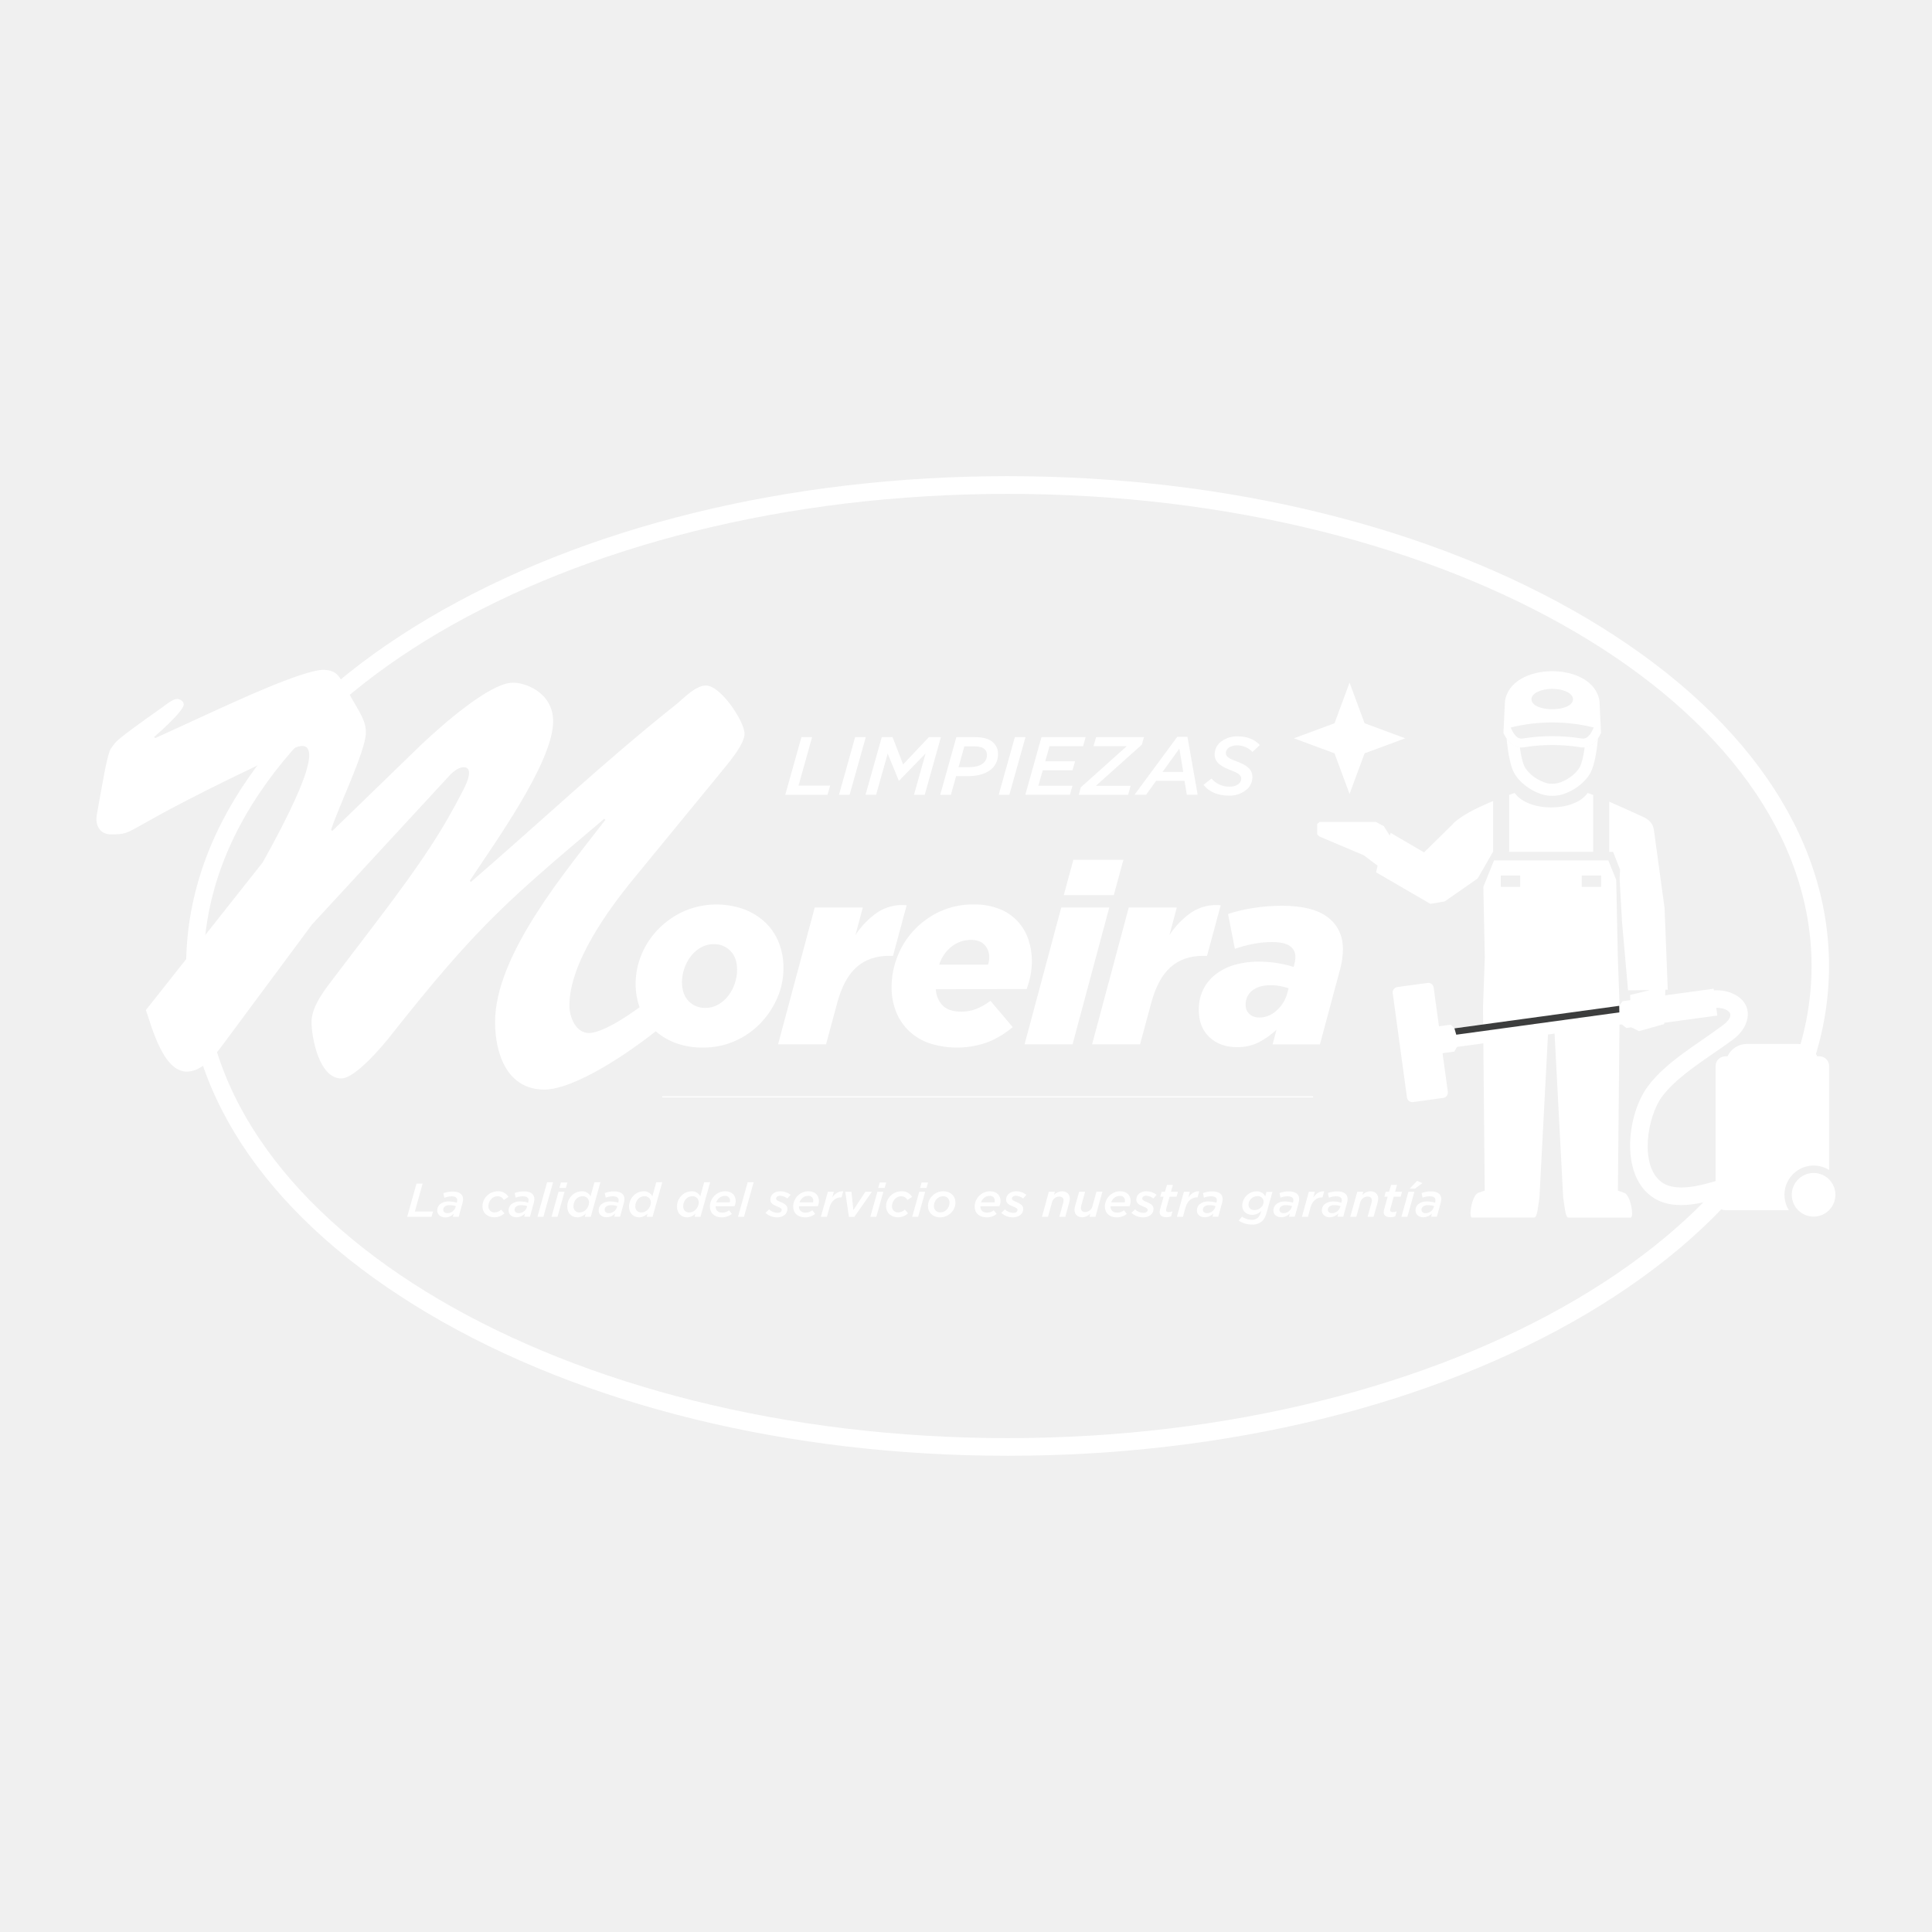
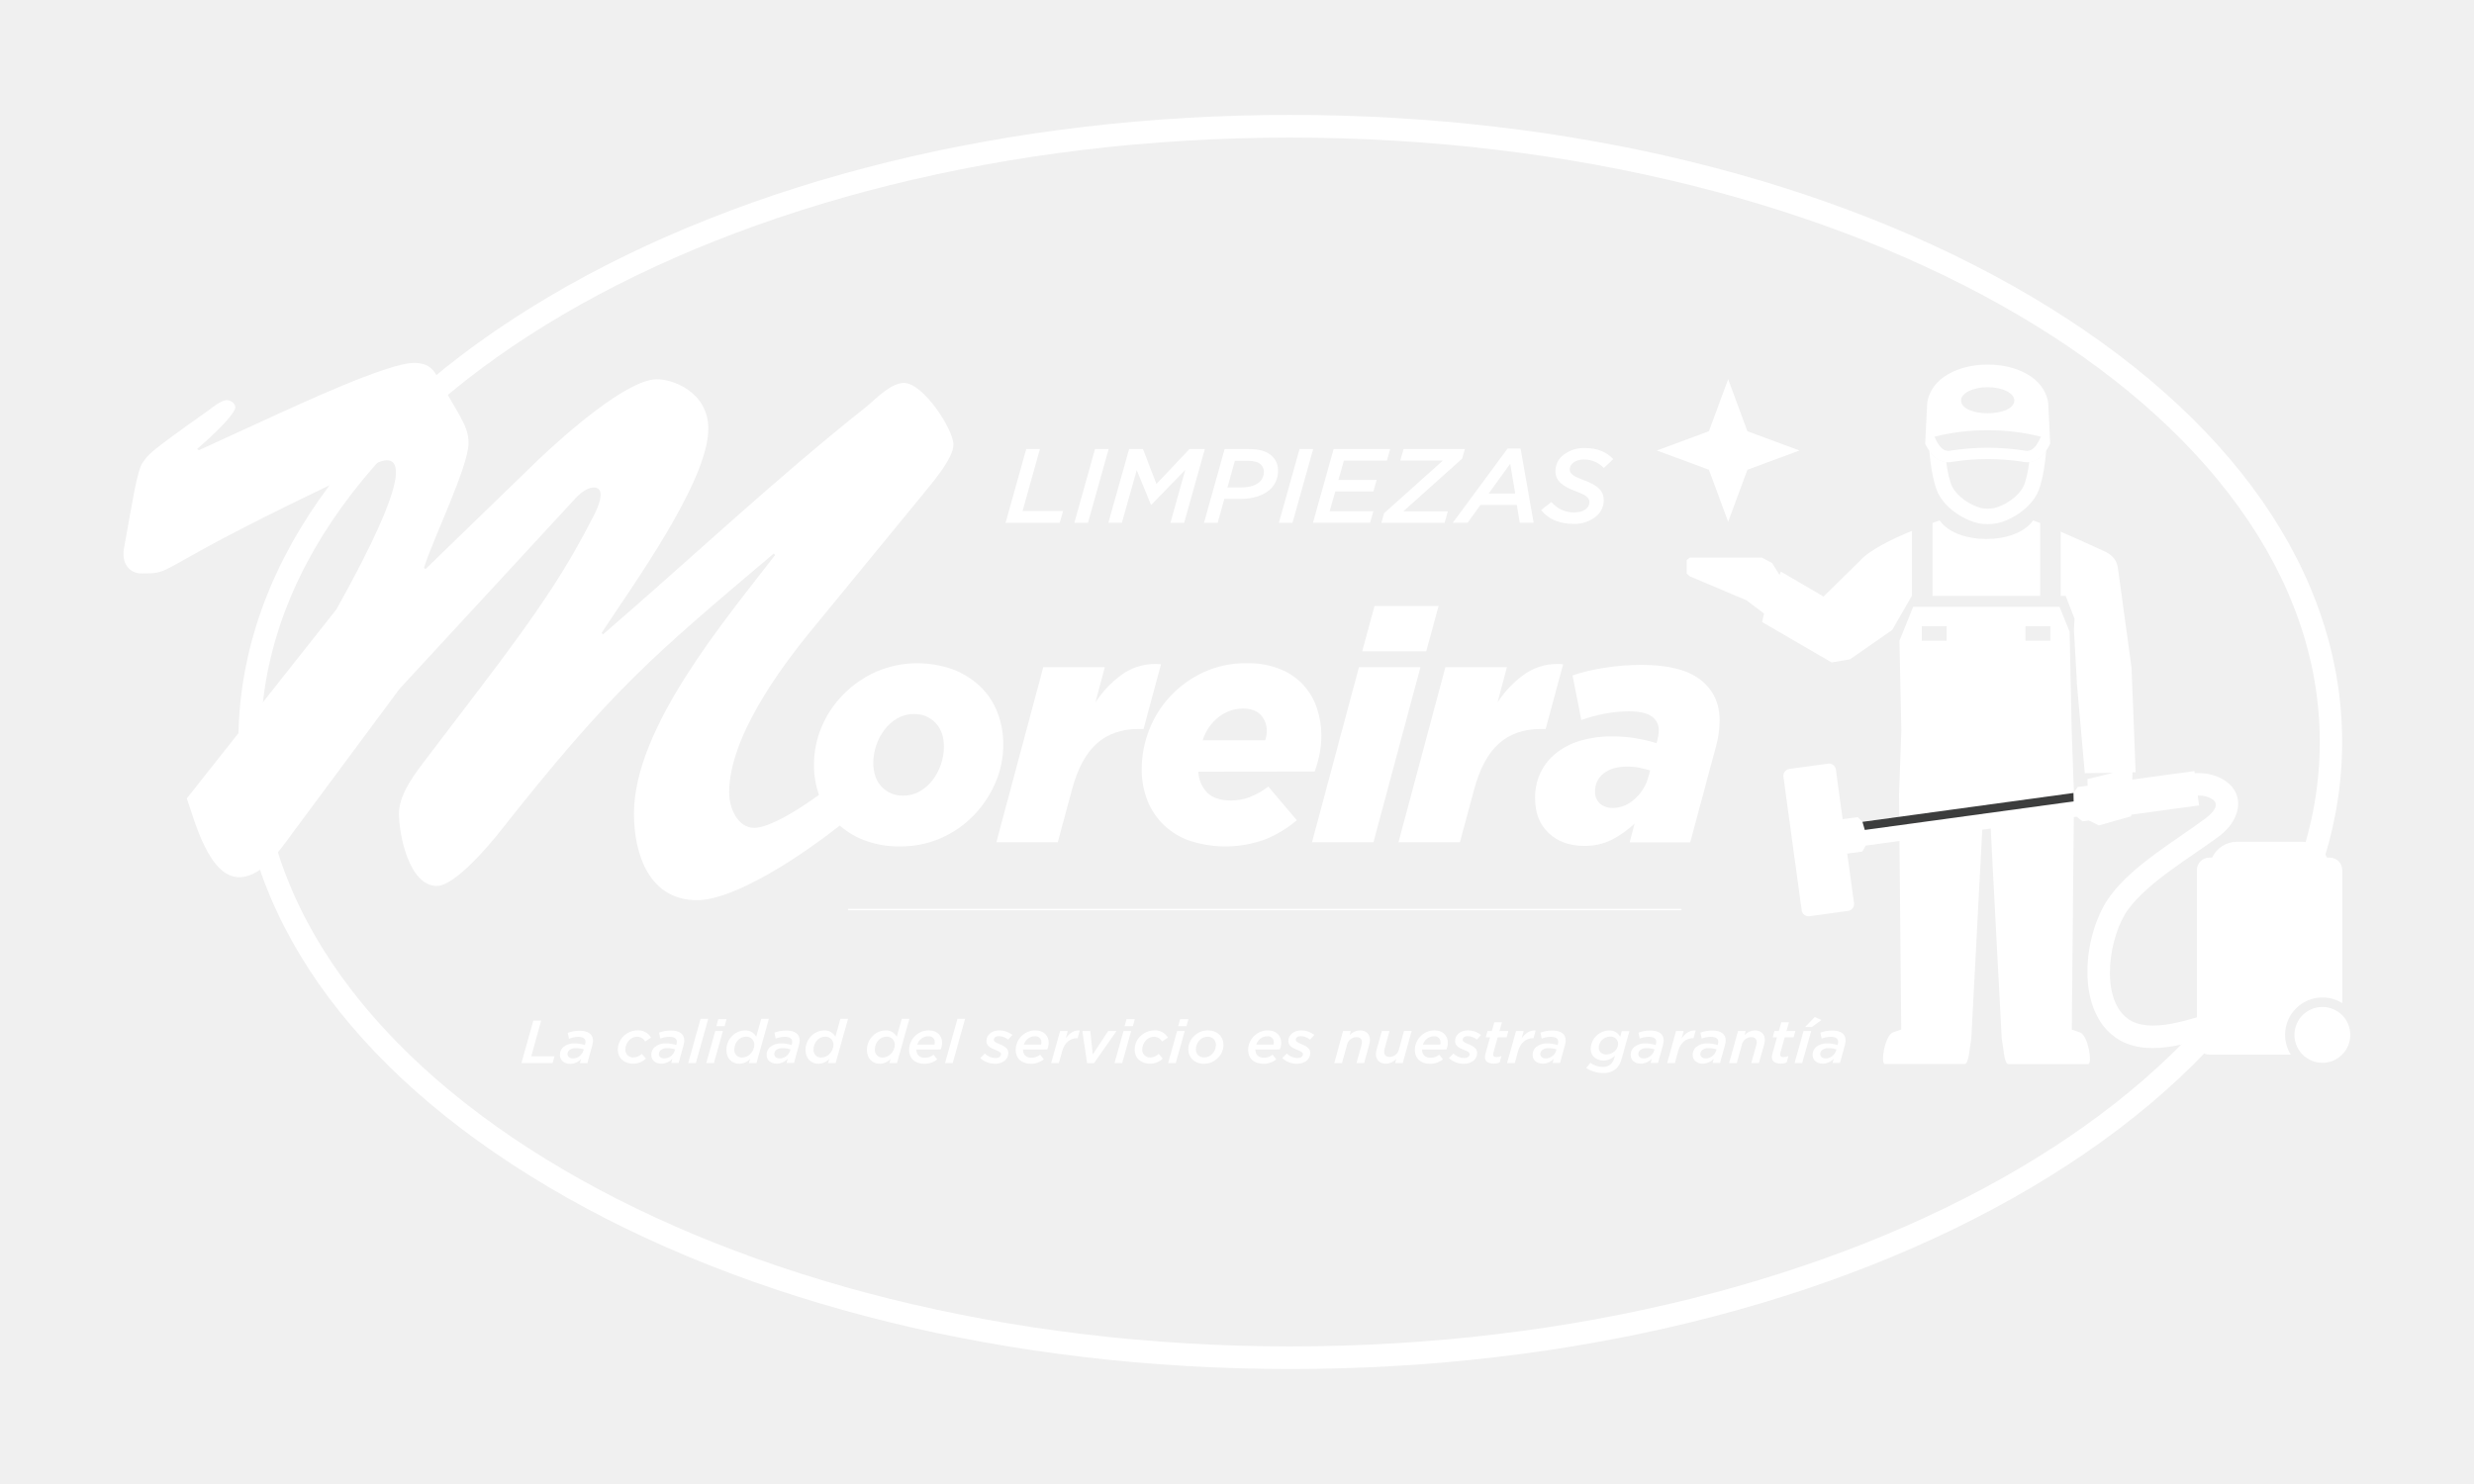
- <svg xmlns="http://www.w3.org/2000/svg" viewBox="0 0 1000 1000">
+ <svg xmlns="http://www.w3.org/2000/svg" viewBox="0 200 1000 600">
  <defs>
    <style>.cls-1,.cls-2{fill:#fff;}.cls-2,.cls-3{fill-rule:evenodd;}.cls-3{fill:#3c3d3d;}.cls-4{fill:none;stroke:#fff;stroke-linecap:round;stroke-miterlimit:10;stroke-width:0.59px;}</style>
  </defs>
  <g id="Logo_Blanco-Gris" data-name="Logo Blanco-Gris">
    <path class="cls-1" d="M521.52,753.51c-113.15,0-219.59-26.12-299.72-73.54C140.9,632.1,96.35,568.19,96.35,500S140.9,367.9,221.8,320c80.13-47.42,186.57-73.54,299.72-73.54S741.12,272.61,821.25,320C902.15,367.9,946.7,431.82,946.7,500S902.15,632.1,821.25,680C741.12,727.39,634.67,753.51,521.52,753.51Zm0-497.88c-229.45,0-416.13,109.62-416.13,244.37S292.07,744.37,521.52,744.37,937.66,634.75,937.66,500,751,255.63,521.52,255.63Z" />
    <path class="cls-2" d="M803.43,347.4c-11.54,0-23.08,5.23-24.46,15.67-.3,5.45-.55,10.9-.8,16.36,2.24,4.54,5.54,8.53,11.4,7.23a92.88,92.88,0,0,1,27.72,0c5.86,1.3,9.16-2.69,11.4-7.23-.24-5.46-.49-10.91-.79-16.36-1.39-10.44-12.93-15.67-24.47-15.67Zm0,26.54a89.17,89.17,0,0,1,21.5,2.61c-1.41,3.08-3.12,6.41-6.62,5.63a96.78,96.78,0,0,0-29.75,0c-3.51.78-5.21-2.55-6.63-5.63a89.24,89.24,0,0,1,21.5-2.61Zm-10.76-12.07c0-2.94,4.82-5.32,10.76-5.32s10.76,2.38,10.76,5.32C814.19,368.83,792.67,368.83,792.67,361.87Z" />
    <path class="cls-2" d="M776.79,459.05h10.07v-5.87H776.79v5.87Zm62.64,16.74,3.25,36.82,11.43-.17L843.75,515l.59,16.73,4,2,13.08-3.7.55-17.8,1.26,0L861.58,470,856,429.15c-.66-3.43-3-5.27-6.19-6.63-4.88-2.22-11.16-5.1-16.87-7.58v26h2l3.6,9.2-.24,4.68,1.19,21Zm-14.79-64.31c-1-.41-2-.77-2.87-1.06-6.88,10-30.88,10-37.76,0l-2.86,1v29.49h43.49V411.48Zm-51.8,3.14c-8.24,3.38-17.42,7.86-21.31,12.37l-14.45,14.2L719.82,431.1l-.53,1.36-3-4.82-4.09-2.19H683l-1.23,1v5.43L683,433l22.93,9.7,7.1,5.37-.78,3.42,28.1,16.34,7.41-1.25,17.07-11.87,8-13.9,0-26.22Zm-5.07,44.43,5.55-13.72h59.14l4.09,10.08.84,40,.93,26q-.45,47.42-.89,94.89l3.42,1.17c3.26,1.38,5,12.61,3.2,12.76H811.81c-1.66,0-2-6.23-2.72-10.47L804.23,527h-2.55l-4.86,92.72c-.67,4.24-1.05,10.47-2.72,10.47H761.86c-1.81-.15-.06-11.38,3.21-12.76l3.42-1.17q-.39-47.5-.89-94.89l.93-26-.76-36.33Zm50.92,0h10.07v-5.87H818.69v5.87Zm8.4-76.91c-.55,6.63-1.82,14-3.75,17.64-2.72,5.15-9,10.09-16.06,11.78a20.5,20.5,0,0,1-7.65,0c-7-1.69-13.34-6.63-16.06-11.78-1.92-3.63-3.18-10.94-3.74-17.55,1.67,2.43,3.85,4.3,6.84,4.56.57,4.18,1.42,8.07,2.49,10.11,2.14,4,7.27,7.4,11.73,8.54a14.32,14.32,0,0,0,5.14,0c4.45-1.14,9.59-4.5,11.72-8.54,1.08-2,1.92-5.93,2.49-10.11C823.25,386.5,825.42,384.6,827.09,382.14Z" />
    <path class="cls-2" d="M754.12,541.89l85.3-11.67,2.31,1.85,47.16-6.44q-1-6.93-1.9-13.87l-47.16,6.44-1.72,2.41-85.3,11.67-1.9-1.91-6.11.83-2.74-20.05a2.8,2.8,0,0,0-3.15-2.4l-15.64,2.14a2.8,2.8,0,0,0-2.4,3.15l7.37,54a2.83,2.83,0,0,0,3.16,2.4L747,568.29a2.81,2.81,0,0,0,2.4-3.16l-2.74-20,6.1-.84Z" />
    <path class="cls-3" d="M753.76,535.56c38.86-5.31,46.76-6.41,84.41-11.55l-.06-3.4-85.3,11.67Z" />
    <path class="cls-2" d="M925.87,626.39H893a5,5,0,0,1-5-5V551.75a5,5,0,0,1,5-5h1.14a11.07,11.07,0,0,1,10-6.4h26.46a11.07,11.07,0,0,1,10,6.4h1.14a5,5,0,0,1,5,5v53.82a15.12,15.12,0,0,0-20.83,20.82Zm12.84-19.26A11.29,11.29,0,1,0,950,618.42,11.28,11.28,0,0,0,938.71,607.13Z" />
    <path class="cls-2" d="M874,517.05c8.19-5.13,16.6-5.42,22.35-3,11.66,4.82,10.3,16.86.68,24-11.68,8.7-28.34,18.24-36.73,29.51-7.69,10.34-11.86,35.67-.32,44.26,8.75,6.51,25.9.12,35.27-2.81l2.7,8.67c-13.06,4.08-31.09,10.57-43.37,1.42-16-11.89-12.33-42.48-1.57-56.94,9.31-12.51,25.91-21.93,38.61-31.39,3.33-2.48,6.38-6.24,1.28-8.35-3.4-1.4-8.64-1.06-14.1,2.36Z" />
    <polygon class="cls-2" points="698.53 353.33 706.31 374.36 727.34 382.14 706.31 389.92 698.53 410.95 690.74 389.92 669.72 382.14 690.74 374.36 698.53 353.33" />
    <path class="cls-1" d="M363.73,542.22a39,39,0,0,1-14.53-2.55,32.81,32.81,0,0,1-10.93-6.94,29.07,29.07,0,0,1-6.87-10.4A35.62,35.62,0,0,1,329,509.24a39.3,39.3,0,0,1,3.15-15.44A41.26,41.26,0,0,1,341,480.65a43.24,43.24,0,0,1,13.22-9.1,42.3,42.3,0,0,1,31.08-.85,32.88,32.88,0,0,1,11,6.94,29.07,29.07,0,0,1,6.87,10.4,35.27,35.27,0,0,1,2.35,13,38.7,38.7,0,0,1-3.2,15.51,43.94,43.94,0,0,1-8.77,13.15,41.8,41.8,0,0,1-13.22,9.16A40.24,40.24,0,0,1,363.73,542.22Zm1.45-20.54a13,13,0,0,0,6.68-1.79,17.46,17.46,0,0,0,5.19-4.61,22,22,0,0,0,3.31-6.33,22.41,22.41,0,0,0,1.16-7.06q0-6.08-3.37-9.63a11.57,11.57,0,0,0-8.82-3.56,13,13,0,0,0-6.68,1.78,17.3,17.3,0,0,0-5.18,4.61,22.14,22.14,0,0,0-3.31,6.34,21.67,21.67,0,0,0-1.17,6.92q0,6.21,3.38,9.76A11.54,11.54,0,0,0,365.18,521.68Z" />
    <path class="cls-1" d="M421.7,469.72h24.87L442.77,484a42.21,42.21,0,0,1,11.52-11.84,23.33,23.33,0,0,1,15-3.6l-7.07,26.18h-2.09q-10.21,0-16.82,5.89t-10,18.58l-5.76,21.33H402.73Z" />
    <path class="cls-1" d="M484.39,512a12.73,12.73,0,0,0,3.6,8.51q3.19,3.13,9.62,3.14a21.52,21.52,0,0,0,7.39-1.31,30.67,30.67,0,0,0,7.66-4.32l11.51,13.61a47,47,0,0,1-12.56,7.66,46.56,46.56,0,0,1-30.49.72,29.1,29.1,0,0,1-10.6-6.35,28.27,28.27,0,0,1-6.68-9.88,34,34,0,0,1-2.35-13,42.91,42.91,0,0,1,2.94-15.5,42.25,42.25,0,0,1,8.51-13.68,43.43,43.43,0,0,1,13.41-9.75A40.63,40.63,0,0,1,504,468.15a34.52,34.52,0,0,1,13.54,2.42,25.46,25.46,0,0,1,14.79,15.84,34.65,34.65,0,0,1,1.77,11,39,39,0,0,1-.72,7.4,42.16,42.16,0,0,1-2,7.13Zm27-12.69a12.19,12.19,0,0,0,.65-3.8,9.32,9.32,0,0,0-2.35-6.35c-1.57-1.78-4-2.68-7.33-2.68a16.12,16.12,0,0,0-9.49,3.21,19,19,0,0,0-6.74,9.62Z" />
    <path class="cls-1" d="M549.3,469.72h24.86l-19,70.8H530.32ZM555.58,445h25.91l-5,18.32H550.61Z" />
    <path class="cls-1" d="M584.24,469.72h24.87L605.31,484a42.21,42.21,0,0,1,11.52-11.84,23.33,23.33,0,0,1,15-3.6l-7.07,26.18h-2.09q-10.22,0-16.82,5.89t-10,18.58l-5.76,21.33H565.27Z" />
    <path class="cls-1" d="M640.25,542q-8.76,0-14.26-5.17t-5.5-14.07a23.62,23.62,0,0,1,2.23-10.47,22.51,22.51,0,0,1,6.34-7.85,28.85,28.85,0,0,1,9.82-5,44.28,44.28,0,0,1,12.76-1.7,58.11,58.11,0,0,1,9.29.72,62.45,62.45,0,0,1,8.64,2l.26-.91c.17-.61.33-1.27.46-2a13,13,0,0,0,.19-2.36,6.53,6.53,0,0,0-2.81-5.5c-1.88-1.39-5-2.09-9.36-2.09a50.92,50.92,0,0,0-10.14,1.05,57.93,57.93,0,0,0-9,2.48l-3.54-18.06A76.8,76.8,0,0,1,648.56,470a94.21,94.21,0,0,1,15-1.18q16,0,23.75,6t7.79,16.55a40.44,40.44,0,0,1-1.44,10.21l-10.47,39H658.71l2-7.59a42.27,42.27,0,0,1-9.36,6.61A24.18,24.18,0,0,1,640.25,542Zm11.52-15.31a13.18,13.18,0,0,0,9-3.67,18.07,18.07,0,0,0,5.57-9.16l.65-2.35a41.22,41.22,0,0,0-4.38-1.11,24.74,24.74,0,0,0-4.91-.46q-5.89,0-9.42,2.68a8.91,8.91,0,0,0-3.54,7.53,6.1,6.1,0,0,0,2,4.77A7.31,7.31,0,0,0,651.77,526.65Z" />
    <path class="cls-1" d="M192.52,480.23c27.23-35.62,37.07-51.55,46.92-70.67,4.93-9.27,3.77-12.45.58-12.45-3.47,0-7,3.76-9,6.08l-69.51,75.3L118.09,537c-4.93,6.66-12.17,17.66-21.44,17.66-12.16,0-18-22.88-21.14-31.85L136,446.34c30.42-54.45,25.2-60.24,20.28-60.24-2.32,0-6.66,2.32-9,3.48-89.21,41.7-75.3,42.28-90.07,42.28-4.64,0-8.4-3.76-7-10.71,2.9-15.64,5.22-31.57,7.53-34.18,2.61-3.48.87-2.9,26.65-21.14,1.45-1.16,5.21-4.06,7.24-4.06,1.45,0,3.48,1.16,3.48,2.9s-4.06,6.95-15.35,16.8l.58.58L113.16,367c3.48-1.45,44.32-20.86,54.74-20.28,7,.29,8.11,4.35,11,9.27l7,12.16c2,3.77,3.48,6.67,3.48,11,0,9.56-14.77,39.68-18,50.4l.58.57,46-44.6c10.72-10.13,35.33-31.86,47.21-32.15,6.37-.29,21.14,4.93,21.14,20,0,21.43-31.28,64.3-43.15,82.54l.58.58c35.62-30.7,68.93-62.27,106.87-92.39,3.76-3.19,9.56-9.27,14.77-9.27,7.82,0,20,18.83,20,24.91,0,5.79-9,15.93-12.46,20.27l-44.89,54.74c-13.32,16.22-33.31,43.74-33.31,65.75,0,5.79,3.19,14.19,10.14,14.19,5.4,0,17.25-5.79,36.12-20.89,3.61-2.89,12.62,8.15,6.76,13.16-21.94,18.77-50.9,37-66,37-19.12,0-25.49-18.24-25.49-35,0-34.76,36.78-78.2,57.06-104.56l-.58-.58c-49.24,41.71-65.17,54.74-110.64,112.38-4.34,5.5-18.25,22-25.49,22-11.29,0-15.35-20.85-15.35-29.25,0-8.11,6.95-16.8,11.59-22.88Z" />
    <line class="cls-4" x1="343" y1="567.74" x2="679.39" y2="567.74" />
    <path class="cls-1" d="M215.57,612.65h3.17l-4,14.41h9.42l-.8,2.74H210.76Z" />
    <path class="cls-1" d="M226.31,626.54a4.26,4.26,0,0,1,1.28-3.11,6.74,6.74,0,0,1,4.63-1.57,15.26,15.26,0,0,1,4.2.64l.07-.22a4.45,4.45,0,0,0,.16-1.08c0-1.2-.87-2-3-2A10.19,10.19,0,0,0,230,620l-.51-2.4a13.49,13.49,0,0,1,4.81-.86c3.53,0,5.4,1.47,5.4,4a7.66,7.66,0,0,1-.29,1.88l-2,7.23h-3l.46-1.71a6,6,0,0,1-4.45,2C228.08,630.07,226.31,628.68,226.31,626.54Zm9.47-1.69.18-.59a11.45,11.45,0,0,0-3.28-.49,3.81,3.81,0,0,0-2.61.86,2.15,2.15,0,0,0-.66,1.57c0,1,.84,1.74,2.2,1.74A4.48,4.48,0,0,0,235.78,624.85Z" />
    <path class="cls-1" d="M249.72,624.34a7.58,7.58,0,0,1,2.38-5.47,8.1,8.1,0,0,1,5.6-2.28,5.92,5.92,0,0,1,5.47,2.94l-2.4,1.57a3.64,3.64,0,0,0-3.33-1.93,4.42,4.42,0,0,0-3,1.27,5.53,5.53,0,0,0-1.66,3.87,3.1,3.1,0,0,0,3.2,3.24,5.08,5.08,0,0,0,3.45-1.45L261.1,628a7.38,7.38,0,0,1-5.19,2.06C252.43,630.1,249.72,627.87,249.72,624.34Z" />
    <path class="cls-1" d="M263.25,626.54a4.22,4.22,0,0,1,1.28-3.11,6.73,6.73,0,0,1,4.63-1.57,15.24,15.24,0,0,1,4.19.64l.08-.22a5,5,0,0,0,.15-1.08c0-1.2-.87-2-3-2a10.19,10.19,0,0,0-3.69.71l-.51-2.4a13.49,13.49,0,0,1,4.81-.86c3.53,0,5.4,1.47,5.4,4a8.14,8.14,0,0,1-.28,1.88l-2,7.23h-3l.46-1.71a6,6,0,0,1-4.45,2C265,630.07,263.25,628.68,263.25,626.54Zm9.46-1.69.18-.59a11.43,11.43,0,0,0-3.27-.49,3.79,3.79,0,0,0-2.61.86,2.12,2.12,0,0,0-.67,1.57c0,1,.85,1.74,2.2,1.74A4.48,4.48,0,0,0,272.71,624.85Z" />
    <path class="cls-1" d="M283.17,611.91h3.1l-5,17.89h-3.09Z" />
    <path class="cls-1" d="M289.11,616.86h3.09l-3.63,12.94h-3.1Zm1.22-4.8h3.35l-.81,2.82h-3.33Z" />
    <path class="cls-1" d="M303.2,628.09a6,6,0,0,1-4.32,2c-3,0-5.27-2.1-5.27-5.54a8,8,0,0,1,2.45-5.83,7.41,7.41,0,0,1,5.07-2.11,4.84,4.84,0,0,1,4.55,2.58l2-7.26h3.1l-5,17.89h-3.1Zm0-1.91a5.26,5.26,0,0,0,1.69-3.78,3.21,3.21,0,0,0-3.43-3.26,4.38,4.38,0,0,0-3,1.25,5.43,5.43,0,0,0-1.64,4,3,3,0,0,0,3.22,3.18A4.59,4.59,0,0,0,303.22,626.18Z" />
    <path class="cls-1" d="M309.87,626.54a4.26,4.26,0,0,1,1.28-3.11,6.74,6.74,0,0,1,4.63-1.57,15.32,15.32,0,0,1,4.2.64l.07-.22a4.45,4.45,0,0,0,.16-1.08c0-1.2-.87-2-3-2a10.17,10.17,0,0,0-3.68.71l-.51-2.4a13.49,13.49,0,0,1,4.81-.86c3.53,0,5.4,1.47,5.4,4a7.66,7.66,0,0,1-.29,1.88l-2,7.23h-3l.46-1.71a6,6,0,0,1-4.45,2C311.64,630.07,309.87,628.68,309.87,626.54Zm9.47-1.69.18-.59a11.45,11.45,0,0,0-3.28-.49,3.81,3.81,0,0,0-2.61.86,2.15,2.15,0,0,0-.66,1.57c0,1,.84,1.74,2.2,1.74A4.48,4.48,0,0,0,319.34,624.85Z" />
    <path class="cls-1" d="M335.2,628.09a6,6,0,0,1-4.33,2c-3,0-5.27-2.1-5.27-5.54a8,8,0,0,1,2.46-5.83,7.4,7.4,0,0,1,5.06-2.11,4.86,4.86,0,0,1,4.56,2.58l2-7.26h3.09l-5,17.89h-3.09Zm0-1.91a5.3,5.3,0,0,0,1.69-3.78,3.22,3.22,0,0,0-3.43-3.26,4.42,4.42,0,0,0-3,1.25,5.46,5.46,0,0,0-1.63,4,3,3,0,0,0,3.22,3.18A4.59,4.59,0,0,0,335.22,626.18Z" />
    <path class="cls-1" d="M360,628.09a6,6,0,0,1-4.32,2c-3,0-5.27-2.1-5.27-5.54a8,8,0,0,1,2.46-5.83,7.38,7.38,0,0,1,5.06-2.11,4.83,4.83,0,0,1,4.55,2.58l2-7.26h3.09l-5,17.89h-3.09Zm0-1.91a5.3,5.3,0,0,0,1.69-3.78,3.22,3.22,0,0,0-3.43-3.26,4.4,4.4,0,0,0-3,1.25,5.43,5.43,0,0,0-1.64,4,3,3,0,0,0,3.23,3.18A4.59,4.59,0,0,0,360,626.18Z" />
    <path class="cls-1" d="M370.39,624.36c0,2,1.2,3.31,3.5,3.31a5.5,5.5,0,0,0,3.46-1.25l1.48,1.89a8.09,8.09,0,0,1-5.24,1.79c-3.76,0-6.14-2.18-6.14-5.66a7.94,7.94,0,0,1,2.48-5.64,7.81,7.81,0,0,1,5.47-2.21c3.48,0,5.4,2.21,5.4,5a7,7,0,0,1-.59,2.74Zm.33-2h7a2.79,2.79,0,0,0,.13-.91,2.38,2.38,0,0,0-2.69-2.47,4.48,4.48,0,0,0-3.12,1.27A5.39,5.39,0,0,0,370.72,622.4Z" />
    <path class="cls-1" d="M387,611.91h3.09l-5,17.89H382Z" />
    <path class="cls-1" d="M396.22,627.77l1.87-1.81a6.17,6.17,0,0,0,4.37,1.81c1.2,0,2.15-.59,2.15-1.54,0-.64-.61-1.08-2-1.62-2.25-.88-3.89-1.72-3.89-3.7,0-2.43,2.05-4.32,5.3-4.32a8.47,8.47,0,0,1,5.19,1.84l-1.71,1.91a6.15,6.15,0,0,0-3.71-1.42c-1.33,0-2.07.64-2.07,1.47,0,.66.61,1.08,2.14,1.69,2.05.84,3.71,1.74,3.71,3.63,0,2.67-2.3,4.39-5.39,4.39A8.75,8.75,0,0,1,396.22,627.77Z" />
    <path class="cls-1" d="M413.49,624.36c0,2,1.2,3.31,3.5,3.31a5.49,5.49,0,0,0,3.45-1.25l1.49,1.89a8.12,8.12,0,0,1-5.25,1.79c-3.76,0-6.14-2.18-6.14-5.66A7.94,7.94,0,0,1,413,618.8a7.86,7.86,0,0,1,5.48-2.21c3.48,0,5.4,2.21,5.4,5a7,7,0,0,1-.59,2.74Zm.33-2h7a3.13,3.13,0,0,0,.12-.91,2.38,2.38,0,0,0-2.68-2.47,4.48,4.48,0,0,0-3.12,1.27A5.39,5.39,0,0,0,413.82,622.4Z" />
    <path class="cls-1" d="M428.5,616.86h3.09l-.79,2.92c1.48-2.06,3.25-3.31,5.65-3.16l-.87,3.13h-.18c-2.71,0-5.06,1.67-6.06,5.25L428,629.8h-3.12Z" />
    <path class="cls-1" d="M437.5,616.86h3.2l1,9.46,6.22-9.46h3.37l-9.1,13h-2.79Z" />
    <path class="cls-1" d="M454.13,616.86h3.09l-3.63,12.94h-3.1Zm1.22-4.8h3.35l-.81,2.82h-3.33Z" />
    <path class="cls-1" d="M458.63,624.34a7.58,7.58,0,0,1,2.38-5.47,8.1,8.1,0,0,1,5.6-2.28,5.92,5.92,0,0,1,5.47,2.94l-2.4,1.57a3.64,3.64,0,0,0-3.33-1.93,4.42,4.42,0,0,0-3,1.27,5.53,5.53,0,0,0-1.66,3.87,3.1,3.1,0,0,0,3.2,3.24,5.08,5.08,0,0,0,3.45-1.45L470,628a7.38,7.38,0,0,1-5.19,2.06C461.34,630.1,458.63,627.87,458.63,624.34Z" />
    <path class="cls-1" d="M475.79,616.86h3.09l-3.63,12.94h-3.09Zm1.23-4.8h3.35l-.82,2.82h-3.33Z" />
    <path class="cls-1" d="M494.54,622.52a7.39,7.39,0,0,1-2.38,5.32,7.86,7.86,0,0,1-5.5,2.26c-3.86,0-6.34-2.5-6.34-5.91a7.44,7.44,0,0,1,2.37-5.34,7.87,7.87,0,0,1,5.5-2.26C492.06,616.59,494.54,619.09,494.54,622.52Zm-4.71,3.75a5.23,5.23,0,0,0,1.64-3.67,3.19,3.19,0,0,0-3.45-3.43,4.44,4.44,0,0,0-3,1.25,5.22,5.22,0,0,0-1.63,3.67,3.18,3.18,0,0,0,3.45,3.43A4.29,4.29,0,0,0,489.83,626.27Z" />
    <path class="cls-1" d="M507.43,624.36c0,2,1.2,3.31,3.5,3.31a5.52,5.52,0,0,0,3.46-1.25l1.48,1.89a8.12,8.12,0,0,1-5.25,1.79c-3.76,0-6.13-2.18-6.13-5.66A7.94,7.94,0,0,1,507,618.8a7.81,7.81,0,0,1,5.47-2.21c3.48,0,5.4,2.21,5.4,5a7,7,0,0,1-.59,2.74Zm.33-2h7a2.79,2.79,0,0,0,.13-.91,2.38,2.38,0,0,0-2.69-2.47,4.48,4.48,0,0,0-3.12,1.27A5.39,5.39,0,0,0,507.76,622.4Z" />
    <path class="cls-1" d="M518.27,627.77l1.87-1.81a6.17,6.17,0,0,0,4.37,1.81c1.21,0,2.15-.59,2.15-1.54,0-.64-.61-1.08-2-1.62-2.25-.88-3.89-1.72-3.89-3.7,0-2.43,2.05-4.32,5.3-4.32a8.47,8.47,0,0,1,5.19,1.84l-1.71,1.91a6.15,6.15,0,0,0-3.71-1.42c-1.33,0-2.07.64-2.07,1.47,0,.66.61,1.08,2.15,1.69,2,.84,3.7,1.74,3.7,3.63,0,2.67-2.3,4.39-5.39,4.39A8.75,8.75,0,0,1,518.27,627.77Z" />
    <path class="cls-1" d="M542.88,616.86H546l-.46,1.64a6,6,0,0,1,4.12-1.91c2.48,0,4.09,1.5,4.09,3.88a9.16,9.16,0,0,1-.41,2.27l-1.94,7.06h-3.1l2-7.18a4.73,4.73,0,0,0,.2-1.3c0-1.3-.87-2-2.35-2a4,4,0,0,0-3.71,3.23l-2,7.28h-3.12Z" />
    <path class="cls-1" d="M556.15,626.2a9.72,9.72,0,0,1,.41-2.28l2-7.06h3.09l-2,7.18a6.11,6.11,0,0,0-.17,1.3c0,1.3.86,2,2.32,2a4,4,0,0,0,3.71-3.24l2-7.28h3.09L567,629.8h-3.1l.46-1.66a5.88,5.88,0,0,1-4.09,1.93C557.76,630.07,556.15,628.58,556.15,626.2Z" />
    <path class="cls-1" d="M574.8,624.36c0,2,1.2,3.31,3.5,3.31a5.47,5.47,0,0,0,3.45-1.25l1.49,1.89A8.12,8.12,0,0,1,578,630.1c-3.76,0-6.13-2.18-6.13-5.66a7.94,7.94,0,0,1,2.48-5.64,7.81,7.81,0,0,1,5.47-2.21c3.48,0,5.4,2.21,5.4,5a7,7,0,0,1-.59,2.74Zm.33-2h7a3.09,3.09,0,0,0,.13-.91,2.38,2.38,0,0,0-2.69-2.47,4.48,4.48,0,0,0-3.12,1.27A5.39,5.39,0,0,0,575.13,622.4Z" />
    <path class="cls-1" d="M585.64,627.77l1.87-1.81a6.17,6.17,0,0,0,4.37,1.81c1.2,0,2.15-.59,2.15-1.54,0-.64-.61-1.08-2-1.62-2.25-.88-3.89-1.72-3.89-3.7,0-2.43,2.05-4.32,5.3-4.32a8.47,8.47,0,0,1,5.19,1.84L597,620.34a6.15,6.15,0,0,0-3.71-1.42c-1.33,0-2.07.64-2.07,1.47,0,.66.61,1.08,2.14,1.69,2.05.84,3.71,1.74,3.71,3.63,0,2.67-2.3,4.39-5.39,4.39A8.75,8.75,0,0,1,585.64,627.77Z" />
    <path class="cls-1" d="M600.22,627.48a5.2,5.2,0,0,1,.23-1.5l1.82-6.57h-1.72l.72-2.55H603l1-3.55h3.09l-1,3.55h3.6l-.71,2.55h-3.61l-1.74,6.25a4.33,4.33,0,0,0-.1.74c0,.66.48,1,1.35,1a5.31,5.31,0,0,0,2-.41l-.71,2.57a6.34,6.34,0,0,1-2.53.47C601.42,630,600.22,629,600.22,627.48Z" />
    <path class="cls-1" d="M612.78,616.86h3.09l-.79,2.92c1.48-2.06,3.25-3.31,5.65-3.16l-.87,3.13h-.18c-2.71,0-5.06,1.67-6.06,5.25l-1.33,4.8h-3.12Z" />
    <path class="cls-1" d="M619.5,626.54a4.26,4.26,0,0,1,1.28-3.11,6.74,6.74,0,0,1,4.63-1.57,15.32,15.32,0,0,1,4.2.64l.07-.22a4.45,4.45,0,0,0,.16-1.08c0-1.2-.87-2-3-2a10.17,10.17,0,0,0-3.68.71l-.51-2.4a13.49,13.49,0,0,1,4.81-.86c3.53,0,5.39,1.47,5.39,4a7.64,7.64,0,0,1-.28,1.88l-2,7.23h-3l.46-1.71a6,6,0,0,1-4.45,2C621.27,630.07,619.5,628.68,619.5,626.54Zm9.47-1.69.18-.59a11.45,11.45,0,0,0-3.28-.49,3.81,3.81,0,0,0-2.61.86,2.15,2.15,0,0,0-.66,1.57c0,1,.84,1.74,2.2,1.74A4.48,4.48,0,0,0,629,624.85Z" />
    <path class="cls-1" d="M641.14,631.79l1.71-2.06a8.76,8.76,0,0,0,5,1.64,4.52,4.52,0,0,0,3.3-1.15,5.63,5.63,0,0,0,1.41-2.62l.23-.79a6.55,6.55,0,0,1-4.63,2c-2.66,0-5.19-1.66-5.19-4.68a7.45,7.45,0,0,1,2.35-5.39,7.53,7.53,0,0,1,5.12-2.11,4.64,4.64,0,0,1,4.45,2.6l.64-2.33h3.09l-3,10.69c-.66,2.35-1.25,3.43-2.3,4.41a7.2,7.2,0,0,1-5.32,1.82A12.21,12.21,0,0,1,641.14,631.79ZM652.68,625a4.12,4.12,0,0,0,1.38-3,3,3,0,0,0-3.28-2.89,4.62,4.62,0,0,0-3.14,1.27,4.41,4.41,0,0,0-1.41,3.19c0,1.84,1.38,2.77,3.12,2.77A4.89,4.89,0,0,0,652.68,625Z" />
    <path class="cls-1" d="M659.12,626.54a4.26,4.26,0,0,1,1.28-3.11,6.73,6.73,0,0,1,4.63-1.57,15.24,15.24,0,0,1,4.19.64l.08-.22a4.47,4.47,0,0,0,.15-1.08c0-1.2-.87-2-3-2a10.13,10.13,0,0,0-3.68.71l-.51-2.4a13.45,13.45,0,0,1,4.81-.86c3.53,0,5.39,1.47,5.39,4a8.14,8.14,0,0,1-.28,1.88l-2,7.23h-3l.46-1.71a6,6,0,0,1-4.45,2C660.89,630.07,659.12,628.68,659.12,626.54Zm9.46-1.69.18-.59a11.38,11.38,0,0,0-3.27-.49,3.79,3.79,0,0,0-2.61.86,2.15,2.15,0,0,0-.66,1.57c0,1,.84,1.74,2.2,1.74A4.48,4.48,0,0,0,668.58,624.85Z" />
    <path class="cls-1" d="M677.46,616.86h3.09l-.79,2.92c1.48-2.06,3.25-3.31,5.65-3.16l-.87,3.13h-.18c-2.71,0-5.06,1.67-6.06,5.25L677,629.8h-3.12Z" />
    <path class="cls-1" d="M684.18,626.54a4.26,4.26,0,0,1,1.28-3.11,6.76,6.76,0,0,1,4.63-1.57,15.26,15.26,0,0,1,4.2.64l.07-.22a4.45,4.45,0,0,0,.16-1.08c0-1.2-.87-2-3-2a10.19,10.19,0,0,0-3.69.71l-.51-2.4a13.49,13.49,0,0,1,4.81-.86c3.53,0,5.4,1.47,5.4,4a8.14,8.14,0,0,1-.28,1.88l-2,7.23h-3l.46-1.71a6,6,0,0,1-4.45,2C686,630.07,684.18,628.68,684.18,626.54Zm9.47-1.69.18-.59a11.45,11.45,0,0,0-3.28-.49,3.81,3.81,0,0,0-2.61.86,2.15,2.15,0,0,0-.66,1.57c0,1,.84,1.74,2.2,1.74A4.48,4.48,0,0,0,693.65,624.85Z" />
    <path class="cls-1" d="M702.52,616.86h3.1l-.46,1.64a6,6,0,0,1,4.12-1.91c2.48,0,4.09,1.5,4.09,3.88a9.64,9.64,0,0,1-.41,2.27l-2,7.06h-3.09l2-7.18a4.76,4.76,0,0,0,.21-1.3c0-1.3-.87-2-2.35-2a4,4,0,0,0-3.71,3.23l-2,7.28h-3.12Z" />
    <path class="cls-1" d="M716.21,627.48a4.88,4.88,0,0,1,.23-1.5l1.81-6.57h-1.71l.71-2.55H719l1-3.55h3.09l-1,3.55h3.61l-.72,2.55h-3.6l-1.74,6.25a4.33,4.33,0,0,0-.1.74c0,.66.48,1,1.35,1a5.31,5.31,0,0,0,2-.41l-.72,2.57a6.31,6.31,0,0,1-2.53.47C717.41,630,716.21,629,716.21,627.48Z" />
    <path class="cls-1" d="M729,616.86h3.09l-3.63,12.94h-3.09Zm4.5-5.66,2.76,1.2-3.91,2.82h-2.69Z" />
    <path class="cls-1" d="M732.65,626.54a4.26,4.26,0,0,1,1.28-3.11,6.74,6.74,0,0,1,4.63-1.57,15.32,15.32,0,0,1,4.2.64l.07-.22a4.45,4.45,0,0,0,.16-1.08c0-1.2-.87-2-3-2a10.13,10.13,0,0,0-3.68.71l-.51-2.4a13.45,13.45,0,0,1,4.81-.86c3.53,0,5.39,1.47,5.39,4a7.64,7.64,0,0,1-.28,1.88l-2,7.23h-3l.46-1.71a6,6,0,0,1-4.45,2C734.42,630.07,732.65,628.68,732.65,626.54Zm9.47-1.69.18-.59a11.45,11.45,0,0,0-3.28-.49,3.81,3.81,0,0,0-2.61.86,2.15,2.15,0,0,0-.66,1.57c0,1,.84,1.74,2.2,1.74A4.5,4.5,0,0,0,742.12,624.85Z" />
    <path class="cls-1" d="M414.81,381.56h5.52l-7,25.06h16.37l-1.38,4.77H406.45Z" />
    <path class="cls-1" d="M442.61,381.56h5.51l-8.36,29.83h-5.51Z" />
    <path class="cls-1" d="M456.39,381.56H462l5.43,14.11,13.34-14.11H487l-8.36,29.83h-5.56l6-21.39-13.69,14.06h-.18l-5.74-14-6,21.31H448Z" />
    <path class="cls-1" d="M495,381.56h9.83c4.23,0,7.29.85,9.43,2.94a7.8,7.8,0,0,1,2.31,5.88,10,10,0,0,1-3,7.33c-2.76,2.6-7,4-12.19,4h-6.49l-2.71,9.67h-5.52Zm9.65,4.77h-5.51l-3,10.74h5.51c3.38,0,6-.81,7.56-2.3a5.32,5.32,0,0,0,1.65-4,3.9,3.9,0,0,0-1.2-2.94C508.6,386.85,507,386.33,504.64,386.33Z" />
    <path class="cls-1" d="M525.28,381.56h5.51l-8.36,29.83h-5.51Z" />
    <path class="cls-1" d="M539.06,381.56h22.86l-1.33,4.69H543.2l-2.18,7.8h15.43l-1.33,4.64H539.73l-2.27,8h17.66l-1.34,4.68H530.7Z" />
    <path class="cls-1" d="M559.43,407.52l23.79-21.31H566l1.33-4.65h24.78L591,385.44l-23.79,21.31h18l-1.29,4.64H558.36Z" />
    <path class="cls-1" d="M609.37,381.35h5.25l5.29,30h-5.6l-1.21-7.2H598.39l-5.16,7.2h-6Zm3.07,18.2-2-12.07-8.72,12.07Z" />
    <path class="cls-1" d="M622.93,406.24l4.14-3.28a11.85,11.85,0,0,0,9.38,4.22c3.47,0,6-1.67,6-4.14,0-1.79-1.29-2.85-5.74-4.52-4.76-1.83-8-3.88-8-8a8.24,8.24,0,0,1,2.58-6.05,13.45,13.45,0,0,1,9.39-3.33c5.16,0,8.89,1.79,11.43,4.48l-3.83,3.58a11,11,0,0,0-8-3.41c-3.65,0-5.78,1.92-5.78,3.92s1.55,2.86,6,4.56c4.76,1.79,7.74,3.84,7.74,8a8.41,8.41,0,0,1-2.71,6.18,13.57,13.57,0,0,1-9.43,3.37C630.27,411.82,625.78,409.86,622.93,406.24Z" />
  </g>
</svg>
